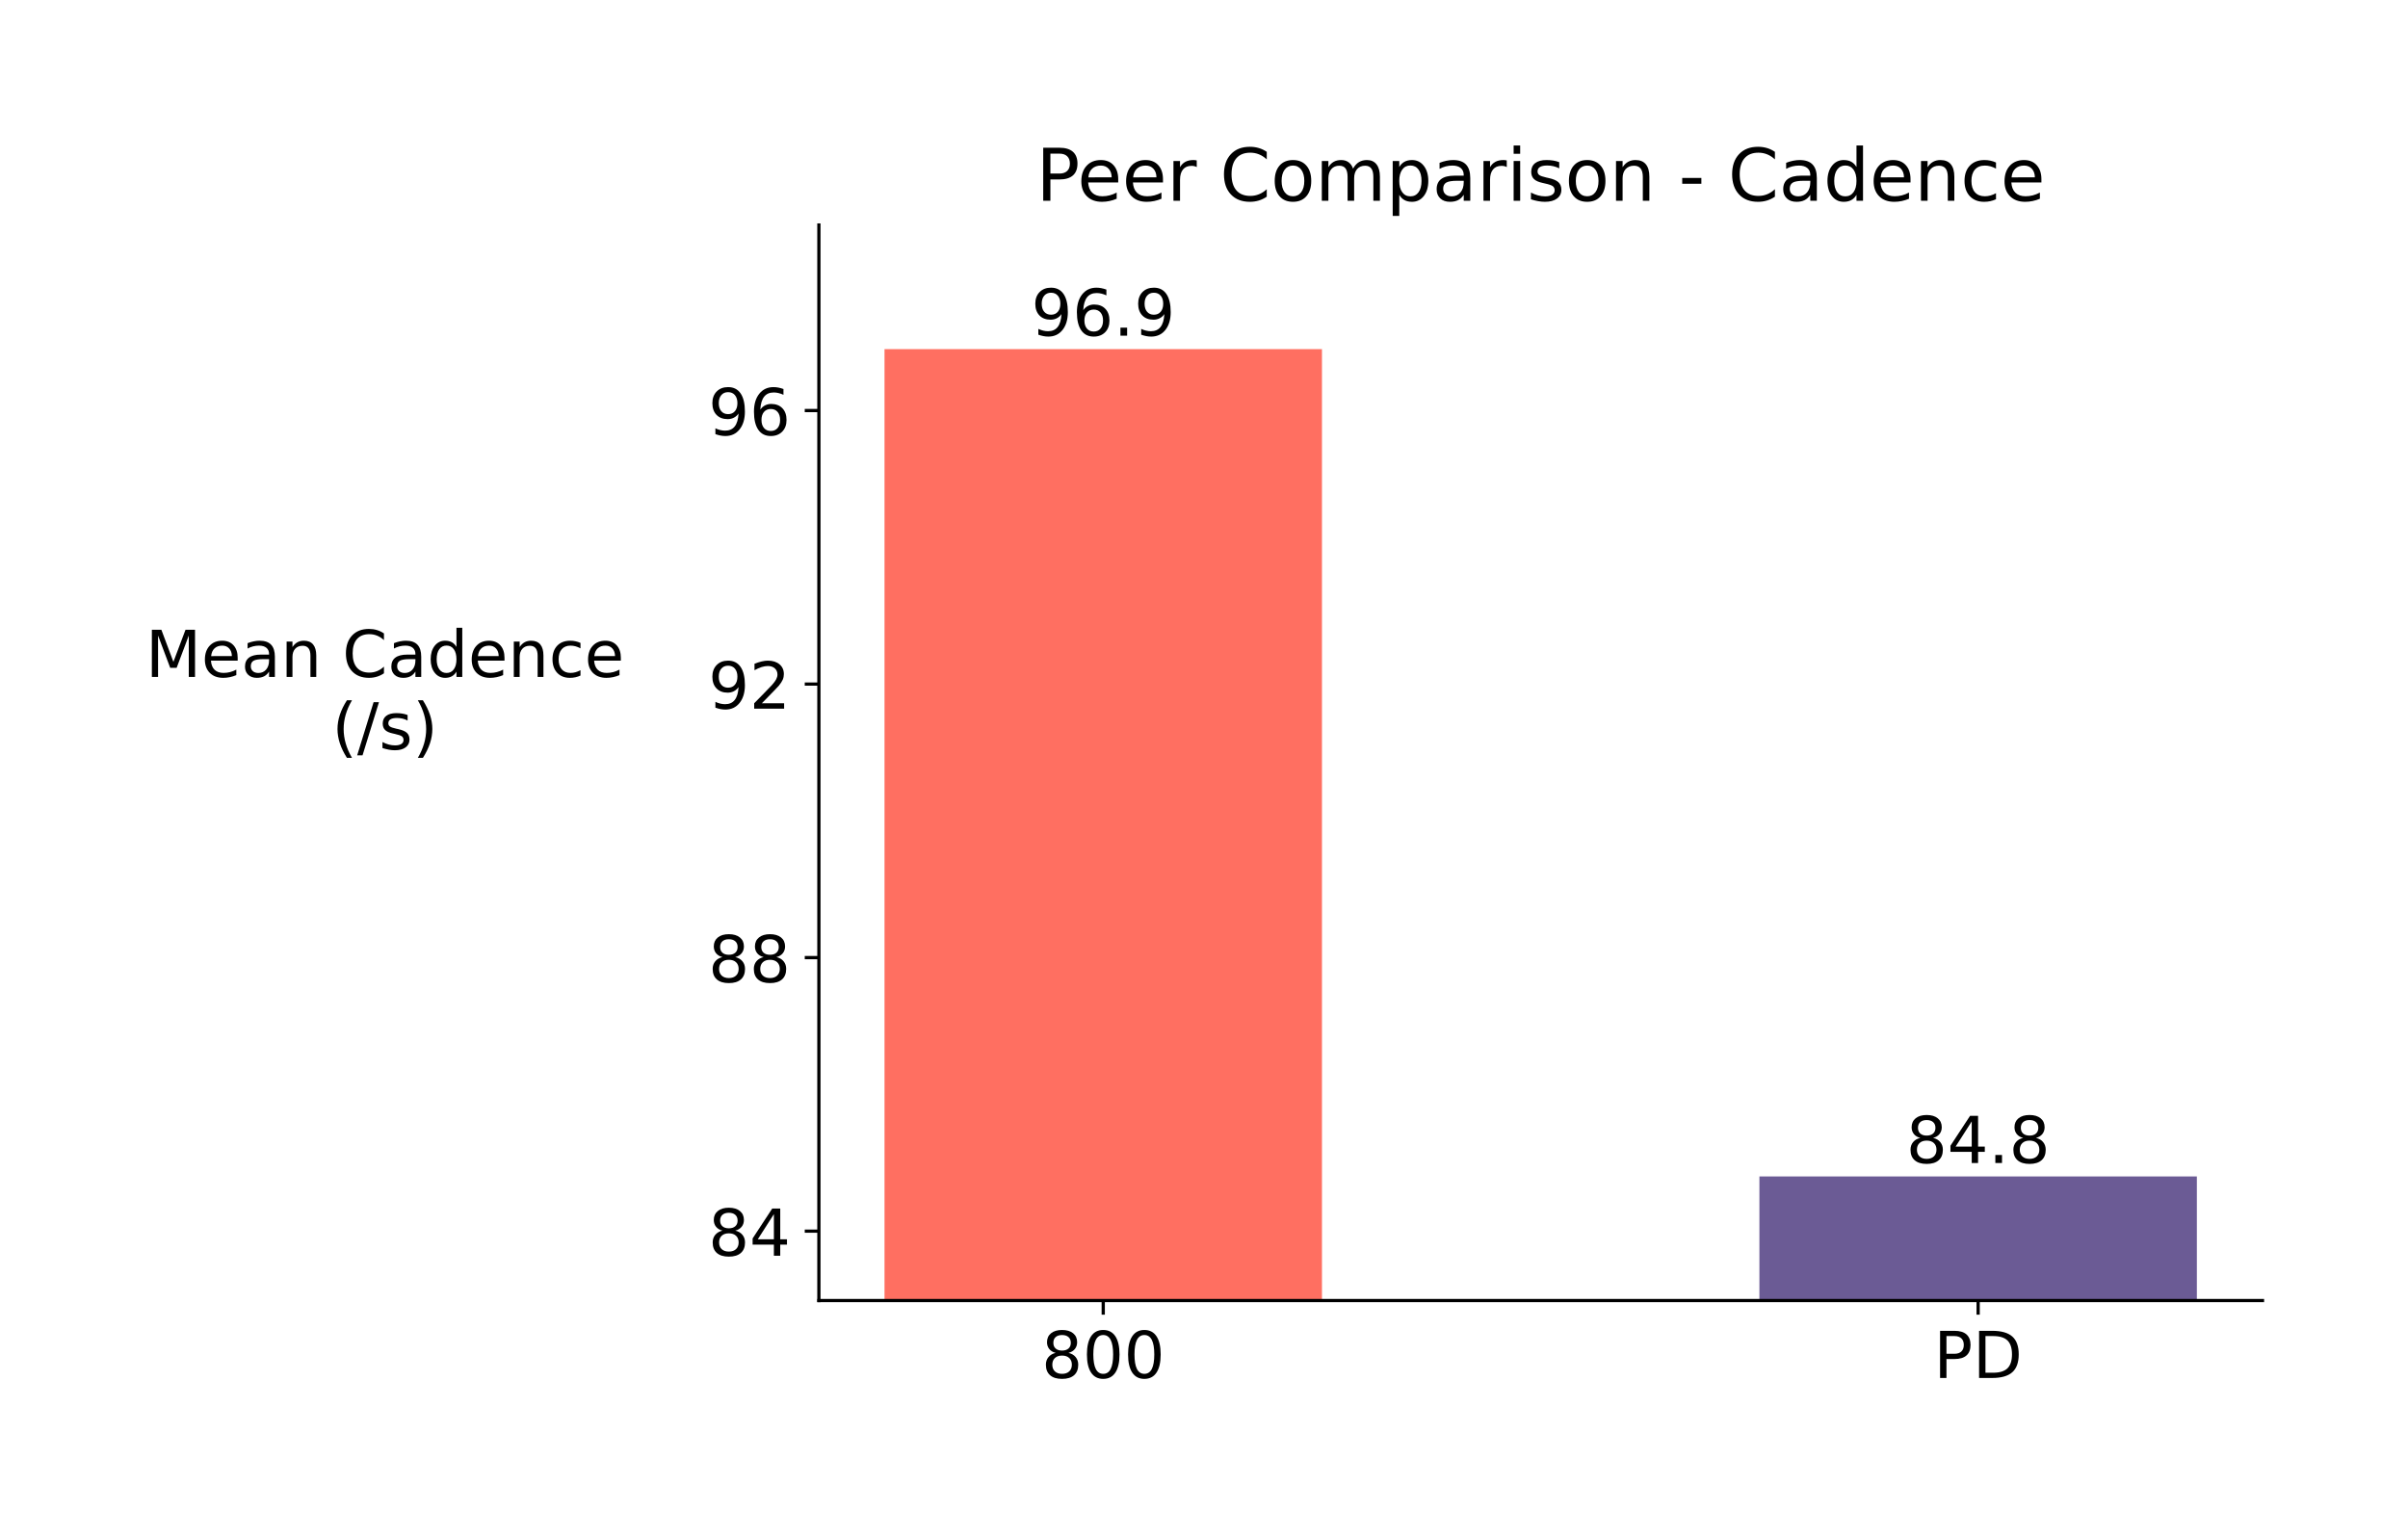
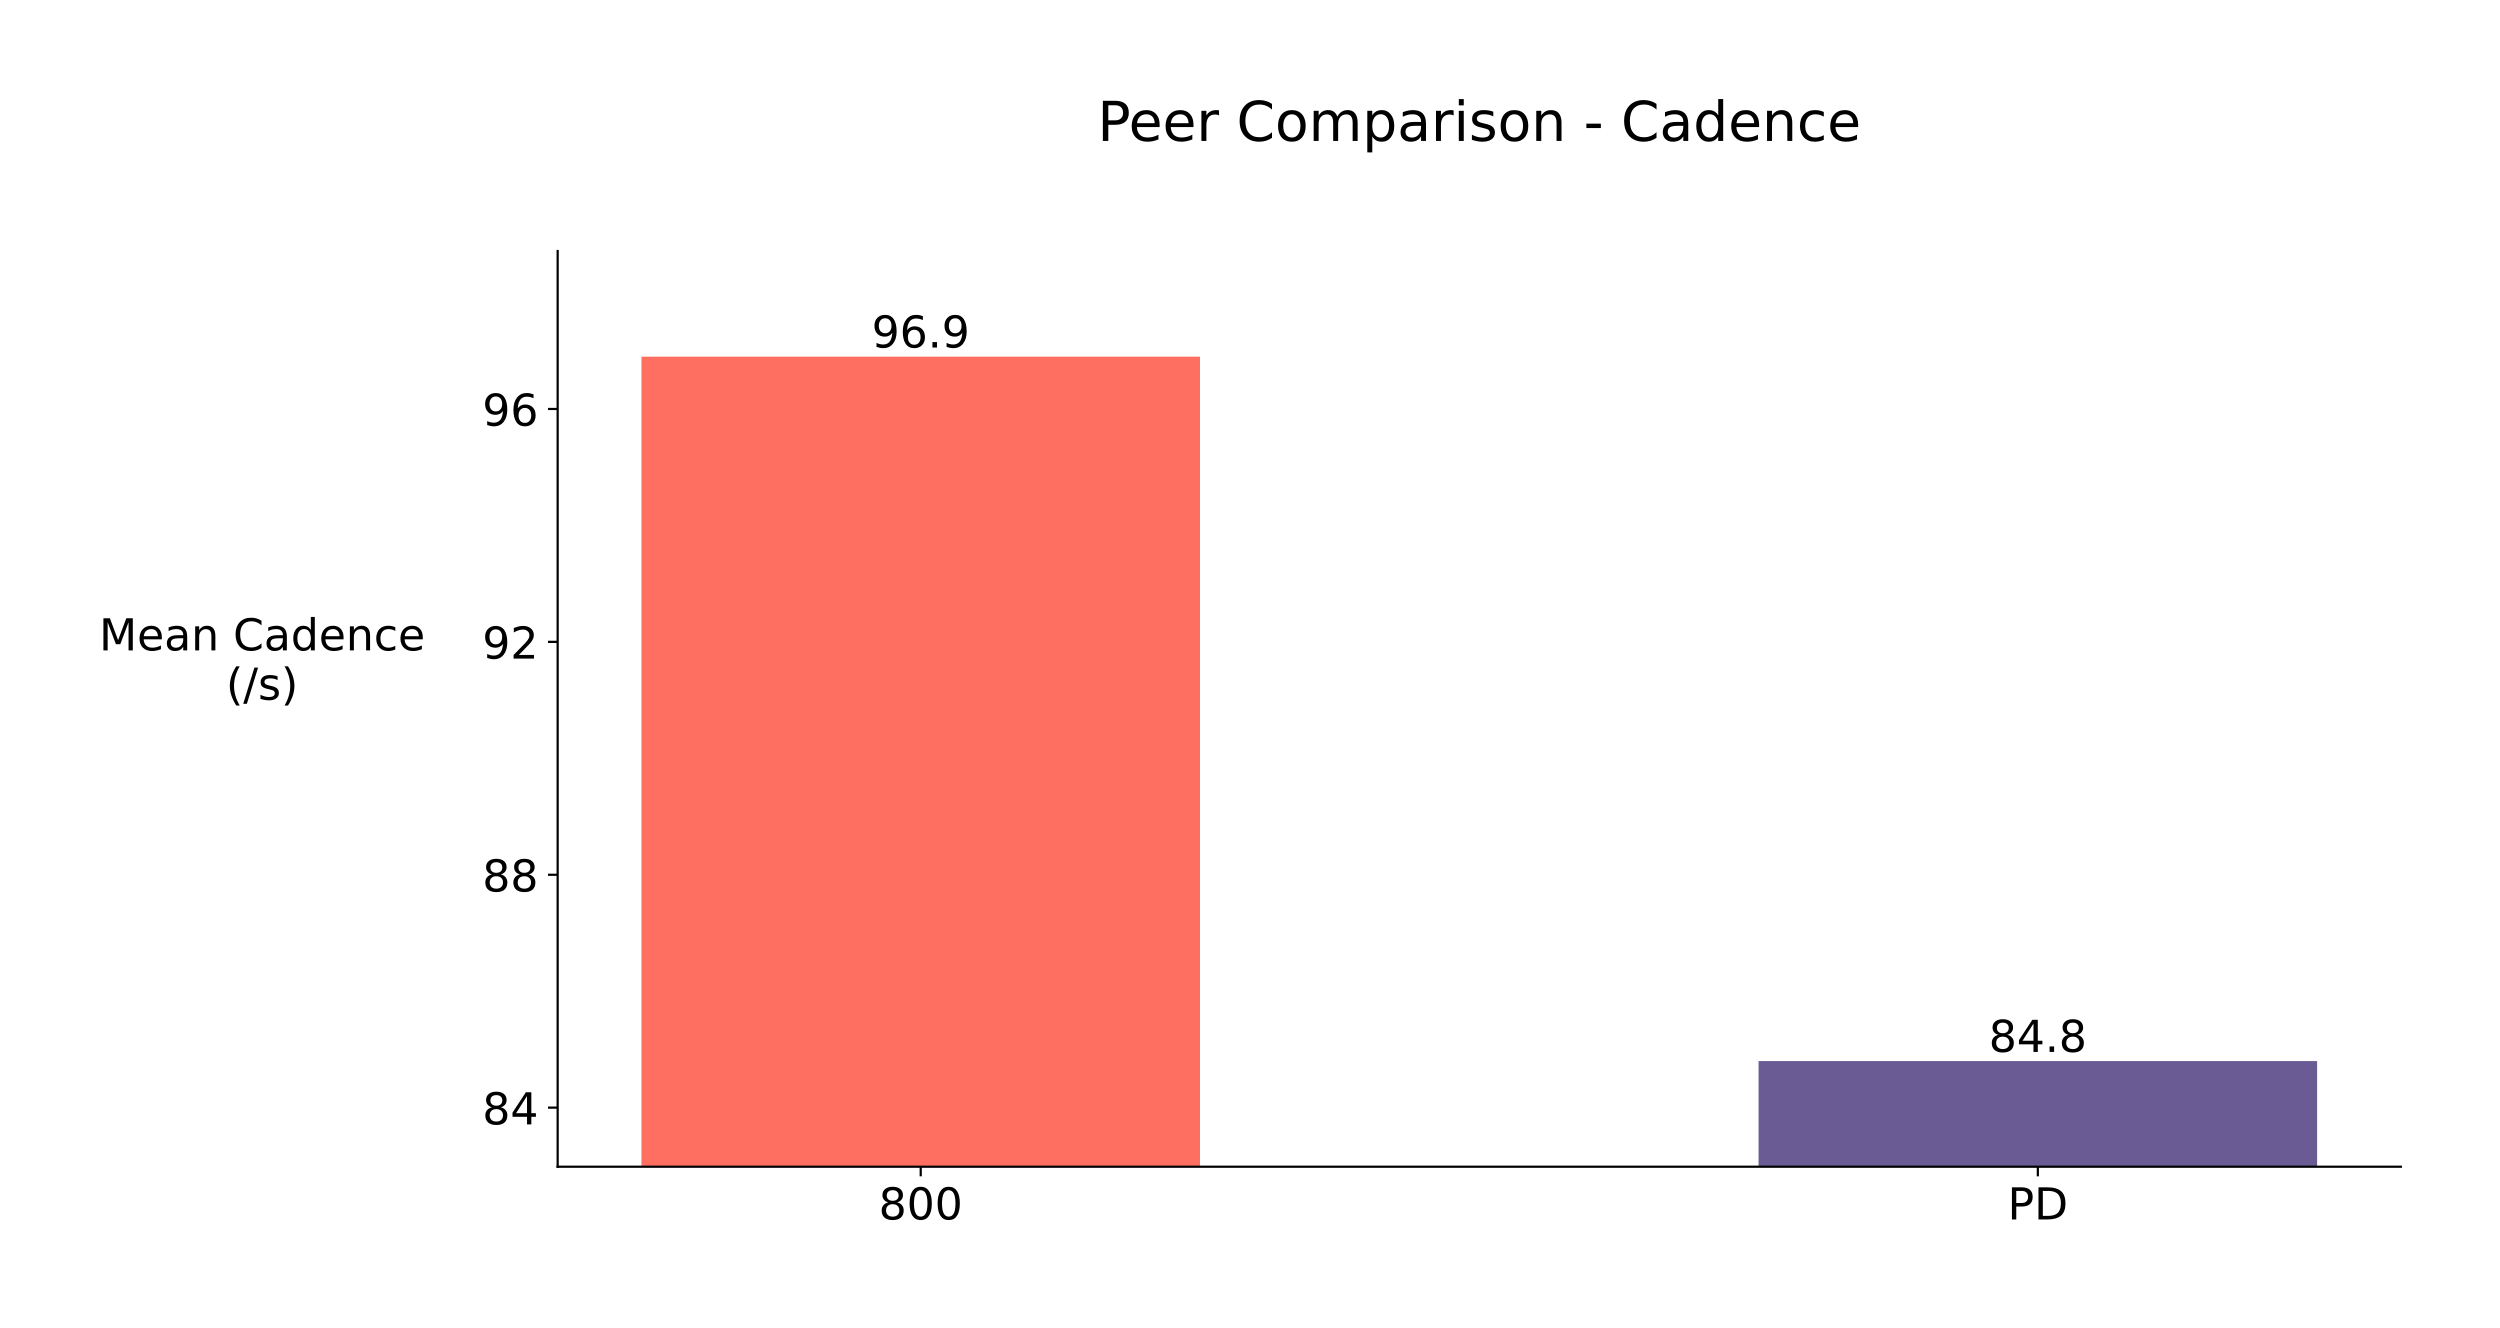
- <svg xmlns="http://www.w3.org/2000/svg" xmlns:xlink="http://www.w3.org/1999/xlink" width="595.701pt" height="380.274pt" viewBox="0 0 595.701 380.274" version="1.1">
+ <svg xmlns="http://www.w3.org/2000/svg" xmlns:xlink="http://www.w3.org/1999/xlink" width="908.181pt" height="482.322pt" viewBox="0 0 908.181 482.322" version="1.1">
  <defs>
    <style type="text/css">*{stroke-linejoin: round; stroke-linecap: butt}</style>
  </defs>
  <g id="figure_1">
    <g id="patch_1">
-       <path d="M 0 380.274  L 595.701 380.274  L 595.701 0  L 0 0  L 0 380.274  z " style="fill: none" />
+       <path d="M 0 482.322  L 908.181 482.322  L 908.181 0  L 0 0  L 0 482.322  z " style="fill: none" />
    </g>
    <g id="axes_1">
      <g id="patch_2">
-         <path d="M 202.581 321.789  L 559.701 321.789  L 559.701 55.677  L 202.581 55.677  L 202.581 321.789  z " style="fill: none" />
+         <path d="M 202.581 423.837  L 872.181 423.837  L 872.181 91.197  L 202.581 91.197  L 202.581 423.837  z " style="fill: none" />
      </g>
      <g id="patch_3">
-         <path d="M 218.814 1725.923  L 327.032 1725.923  L 327.032 86.382  L 218.814 86.382  z " clip-path="url(#p620ad2df0a)" style="fill: #ff6f61" />
+         <path d="M 233.018 2179.004  L 435.927 2179.004  L 435.927 129.578  L 233.018 129.578  z " clip-path="url(#p8a56308dfa)" style="fill: #ff6f61" />
      </g>
      <g id="patch_4">
-         <path d="M 435.25 1725.923  L 543.469 1725.923  L 543.469 291.084  L 435.25 291.084  z " clip-path="url(#p620ad2df0a)" style="fill: #6b5b95" />
+         <path d="M 638.836 2179.004  L 841.745 2179.004  L 841.745 385.455  L 638.836 385.455  z " clip-path="url(#p8a56308dfa)" style="fill: #6b5b95" />
      </g>
      <g id="matplotlib.axis_1">
        <g id="xtick_1">
          <g id="line2d_1">
            <defs>
-               <path id="m415d8cb345" d="M 0 0  L 0 3.5  " style="stroke: #000000; stroke-width: 0.8" />
-             </defs>
-             <g>
-               <use xlink:href="#m415d8cb345" x="272.923" y="321.789" style="stroke: #000000; stroke-width: 0.8" />
+               <path id="m27d2722fb7" d="M 0 0  L 0 3.5  " style="stroke: #000000; stroke-width: 0.8" />
+             </defs>
+             <g>
+               <use xlink:href="#m27d2722fb7" x="334.472" y="423.837" style="stroke: #000000; stroke-width: 0.8" />
            </g>
          </g>
          <g id="text_1">
-             <g transform="translate(257.6531 340.9467) scale(0.16 -0.16)">
+             <g transform="translate(319.2022 442.9944) scale(0.16 -0.16)">
              <defs>
                <path id="DejaVuSans-38" d="M 2034 2216  Q 1584 2216 1326 1975  Q 1069 1734 1069 1313  Q 1069 891 1326 650  Q 1584 409 2034 409  Q 2484 409 2743 651  Q 3003 894 3003 1313  Q 3003 1734 2745 1975  Q 2488 2216 2034 2216  z M 1403 2484  Q 997 2584 770 2862  Q 544 3141 544 3541  Q 544 4100 942 4425  Q 1341 4750 2034 4750  Q 2731 4750 3128 4425  Q 3525 4100 3525 3541  Q 3525 3141 3298 2862  Q 3072 2584 2669 2484  Q 3125 2378 3379 2068  Q 3634 1759 3634 1313  Q 3634 634 3220 271  Q 2806 -91 2034 -91  Q 1263 -91 848 271  Q 434 634 434 1313  Q 434 1759 690 2068  Q 947 2378 1403 2484  z M 1172 3481  Q 1172 3119 1398 2916  Q 1625 2713 2034 2713  Q 2441 2713 2670 2916  Q 2900 3119 2900 3481  Q 2900 3844 2670 4047  Q 2441 4250 2034 4250  Q 1625 4250 1398 4047  Q 1172 3844 1172 3481  z " transform="scale(0.015625)" />
                <path id="DejaVuSans-30" d="M 2034 4250  Q 1547 4250 1301 3770  Q 1056 3291 1056 2328  Q 1056 1369 1301 889  Q 1547 409 2034 409  Q 2525 409 2770 889  Q 3016 1369 3016 2328  Q 3016 3291 2770 3770  Q 2525 4250 2034 4250  z M 2034 4750  Q 2819 4750 3233 4129  Q 3647 3509 3647 2328  Q 3647 1150 3233 529  Q 2819 -91 2034 -91  Q 1250 -91 836 529  Q 422 1150 422 2328  Q 422 3509 836 4129  Q 1250 4750 2034 4750  z " transform="scale(0.015625)" />
              </defs>
              <use xlink:href="#DejaVuSans-38" />
              <use xlink:href="#DejaVuSans-30" x="63.623" />
              <use xlink:href="#DejaVuSans-30" x="127.246" />
            </g>
          </g>
        </g>
        <g id="xtick_2">
          <g id="line2d_2">
            <g>
-               <use xlink:href="#m415d8cb345" x="489.359" y="321.789" style="stroke: #000000; stroke-width: 0.8" />
+               <use xlink:href="#m27d2722fb7" x="740.29" y="423.837" style="stroke: #000000; stroke-width: 0.8" />
            </g>
          </g>
          <g id="text_2">
-             <g transform="translate(478.3757 340.9467) scale(0.16 -0.16)">
+             <g transform="translate(729.3066 442.9944) scale(0.16 -0.16)">
              <defs>
                <path id="DejaVuSans-50" d="M 1259 4147  L 1259 2394  L 2053 2394  Q 2494 2394 2734 2622  Q 2975 2850 2975 3272  Q 2975 3691 2734 3919  Q 2494 4147 2053 4147  L 1259 4147  z M 628 4666  L 2053 4666  Q 2838 4666 3239 4311  Q 3641 3956 3641 3272  Q 3641 2581 3239 2228  Q 2838 1875 2053 1875  L 1259 1875  L 1259 0  L 628 0  L 628 4666  z " transform="scale(0.015625)" />
                <path id="DejaVuSans-44" d="M 1259 4147  L 1259 519  L 2022 519  Q 2988 519 3436 956  Q 3884 1394 3884 2338  Q 3884 3275 3436 3711  Q 2988 4147 2022 4147  L 1259 4147  z M 628 4666  L 1925 4666  Q 3281 4666 3915 4102  Q 4550 3538 4550 2338  Q 4550 1131 3912 565  Q 3275 0 1925 0  L 628 0  L 628 4666  z " transform="scale(0.015625)" />
              </defs>
              <use xlink:href="#DejaVuSans-50" />
              <use xlink:href="#DejaVuSans-44" x="60.303" />
            </g>
          </g>
        </g>
      </g>
      <g id="matplotlib.axis_2">
        <g id="ytick_1">
          <g id="line2d_3">
            <defs>
-               <path id="m24fde8da09" d="M 0 0  L -3.5 0  " style="stroke: #000000; stroke-width: 0.8" />
-             </defs>
-             <g>
-               <use xlink:href="#m24fde8da09" x="202.581" y="304.62" style="stroke: #000000; stroke-width: 0.8" />
+               <path id="md94ca0b905" d="M 0 0  L -3.5 0  " style="stroke: #000000; stroke-width: 0.8" />
+             </defs>
+             <g>
+               <use xlink:href="#md94ca0b905" x="202.581" y="402.376" style="stroke: #000000; stroke-width: 0.8" />
            </g>
          </g>
          <g id="text_3">
-             <g transform="translate(175.2212 310.6989) scale(0.16 -0.16)">
+             <g transform="translate(175.2212 408.4544) scale(0.16 -0.16)">
              <defs>
                <path id="DejaVuSans-34" d="M 2419 4116  L 825 1625  L 2419 1625  L 2419 4116  z M 2253 4666  L 3047 4666  L 3047 1625  L 3713 1625  L 3713 1100  L 3047 1100  L 3047 0  L 2419 0  L 2419 1100  L 313 1100  L 313 1709  L 2253 4666  z " transform="scale(0.015625)" />
              </defs>
              <use xlink:href="#DejaVuSans-38" />
              <use xlink:href="#DejaVuSans-34" x="63.623" />
            </g>
          </g>
        </g>
        <g id="ytick_2">
          <g id="line2d_4">
            <g>
-               <use xlink:href="#m24fde8da09" x="202.581" y="236.939" style="stroke: #000000; stroke-width: 0.8" />
+               <use xlink:href="#md94ca0b905" x="202.581" y="317.774" style="stroke: #000000; stroke-width: 0.8" />
            </g>
          </g>
          <g id="text_4">
-             <g transform="translate(175.2212 243.0178) scale(0.16 -0.16)">
+             <g transform="translate(175.2212 323.853) scale(0.16 -0.16)">
              <use xlink:href="#DejaVuSans-38" />
              <use xlink:href="#DejaVuSans-38" x="63.623" />
            </g>
          </g>
        </g>
        <g id="ytick_3">
          <g id="line2d_5">
            <g>
-               <use xlink:href="#m24fde8da09" x="202.581" y="169.258" style="stroke: #000000; stroke-width: 0.8" />
+               <use xlink:href="#md94ca0b905" x="202.581" y="233.173" style="stroke: #000000; stroke-width: 0.8" />
            </g>
          </g>
          <g id="text_5">
-             <g transform="translate(175.2212 175.3368) scale(0.16 -0.16)">
+             <g transform="translate(175.2212 239.2517) scale(0.16 -0.16)">
              <defs>
                <path id="DejaVuSans-39" d="M 703 97  L 703 672  Q 941 559 1184 500  Q 1428 441 1663 441  Q 2288 441 2617 861  Q 2947 1281 2994 2138  Q 2813 1869 2534 1725  Q 2256 1581 1919 1581  Q 1219 1581 811 2004  Q 403 2428 403 3163  Q 403 3881 828 4315  Q 1253 4750 1959 4750  Q 2769 4750 3195 4129  Q 3622 3509 3622 2328  Q 3622 1225 3098 567  Q 2575 -91 1691 -91  Q 1453 -91 1209 -44  Q 966 3 703 97  z M 1959 2075  Q 2384 2075 2632 2365  Q 2881 2656 2881 3163  Q 2881 3666 2632 3958  Q 2384 4250 1959 4250  Q 1534 4250 1286 3958  Q 1038 3666 1038 3163  Q 1038 2656 1286 2365  Q 1534 2075 1959 2075  z " transform="scale(0.015625)" />
                <path id="DejaVuSans-32" d="M 1228 531  L 3431 531  L 3431 0  L 469 0  L 469 531  Q 828 903 1448 1529  Q 2069 2156 2228 2338  Q 2531 2678 2651 2914  Q 2772 3150 2772 3378  Q 2772 3750 2511 3984  Q 2250 4219 1831 4219  Q 1534 4219 1204 4116  Q 875 4013 500 3803  L 500 4441  Q 881 4594 1212 4672  Q 1544 4750 1819 4750  Q 2544 4750 2975 4387  Q 3406 4025 3406 3419  Q 3406 3131 3298 2873  Q 3191 2616 2906 2266  Q 2828 2175 2409 1742  Q 1991 1309 1228 531  z " transform="scale(0.015625)" />
              </defs>
              <use xlink:href="#DejaVuSans-39" />
              <use xlink:href="#DejaVuSans-32" x="63.623" />
            </g>
          </g>
        </g>
        <g id="ytick_4">
          <g id="line2d_6">
            <g>
-               <use xlink:href="#m24fde8da09" x="202.581" y="101.577" style="stroke: #000000; stroke-width: 0.8" />
+               <use xlink:href="#md94ca0b905" x="202.581" y="148.572" style="stroke: #000000; stroke-width: 0.8" />
            </g>
          </g>
          <g id="text_6">
-             <g transform="translate(175.2212 107.6557) scale(0.16 -0.16)">
+             <g transform="translate(175.2212 154.6503) scale(0.16 -0.16)">
              <defs>
                <path id="DejaVuSans-36" d="M 2113 2584  Q 1688 2584 1439 2293  Q 1191 2003 1191 1497  Q 1191 994 1439 701  Q 1688 409 2113 409  Q 2538 409 2786 701  Q 3034 994 3034 1497  Q 3034 2003 2786 2293  Q 2538 2584 2113 2584  z M 3366 4563  L 3366 3988  Q 3128 4100 2886 4159  Q 2644 4219 2406 4219  Q 1781 4219 1451 3797  Q 1122 3375 1075 2522  Q 1259 2794 1537 2939  Q 1816 3084 2150 3084  Q 2853 3084 3261 2657  Q 3669 2231 3669 1497  Q 3669 778 3244 343  Q 2819 -91 2113 -91  Q 1303 -91 875 529  Q 447 1150 447 2328  Q 447 3434 972 4092  Q 1497 4750 2381 4750  Q 2619 4750 2861 4703  Q 3103 4656 3366 4563  z " transform="scale(0.015625)" />
              </defs>
              <use xlink:href="#DejaVuSans-39" />
              <use xlink:href="#DejaVuSans-36" x="63.623" />
            </g>
          </g>
        </g>
        <g id="text_7">
-           <g transform="translate(36 167.4892) scale(0.16 -0.16)">
+           <g transform="translate(36 236.2729) scale(0.16 -0.16)">
            <defs>
              <path id="DejaVuSans-4d" d="M 628 4666  L 1569 4666  L 2759 1491  L 3956 4666  L 4897 4666  L 4897 0  L 4281 0  L 4281 4097  L 3078 897  L 2444 897  L 1241 4097  L 1241 0  L 628 0  L 628 4666  z " transform="scale(0.015625)" />
              <path id="DejaVuSans-65" d="M 3597 1894  L 3597 1613  L 953 1613  Q 991 1019 1311 708  Q 1631 397 2203 397  Q 2534 397 2845 478  Q 3156 559 3463 722  L 3463 178  Q 3153 47 2828 -22  Q 2503 -91 2169 -91  Q 1331 -91 842 396  Q 353 884 353 1716  Q 353 2575 817 3079  Q 1281 3584 2069 3584  Q 2775 3584 3186 3129  Q 3597 2675 3597 1894  z M 3022 2063  Q 3016 2534 2758 2815  Q 2500 3097 2075 3097  Q 1594 3097 1305 2825  Q 1016 2553 972 2059  L 3022 2063  z " transform="scale(0.015625)" />
              <path id="DejaVuSans-61" d="M 2194 1759  Q 1497 1759 1228 1600  Q 959 1441 959 1056  Q 959 750 1161 570  Q 1363 391 1709 391  Q 2188 391 2477 730  Q 2766 1069 2766 1631  L 2766 1759  L 2194 1759  z M 3341 1997  L 3341 0  L 2766 0  L 2766 531  Q 2569 213 2275 61  Q 1981 -91 1556 -91  Q 1019 -91 701 211  Q 384 513 384 1019  Q 384 1609 779 1909  Q 1175 2209 1959 2209  L 2766 2209  L 2766 2266  Q 2766 2663 2505 2880  Q 2244 3097 1772 3097  Q 1472 3097 1187 3025  Q 903 2953 641 2809  L 641 3341  Q 956 3463 1253 3523  Q 1550 3584 1831 3584  Q 2591 3584 2966 3190  Q 3341 2797 3341 1997  z " transform="scale(0.015625)" />
              <path id="DejaVuSans-6e" d="M 3513 2113  L 3513 0  L 2938 0  L 2938 2094  Q 2938 2591 2744 2837  Q 2550 3084 2163 3084  Q 1697 3084 1428 2787  Q 1159 2491 1159 1978  L 1159 0  L 581 0  L 581 3500  L 1159 3500  L 1159 2956  Q 1366 3272 1645 3428  Q 1925 3584 2291 3584  Q 2894 3584 3203 3211  Q 3513 2838 3513 2113  z " transform="scale(0.015625)" />
              <path id="DejaVuSans-20" transform="scale(0.015625)" />
              <path id="DejaVuSans-43" d="M 4122 4306  L 4122 3641  Q 3803 3938 3442 4084  Q 3081 4231 2675 4231  Q 1875 4231 1450 3742  Q 1025 3253 1025 2328  Q 1025 1406 1450 917  Q 1875 428 2675 428  Q 3081 428 3442 575  Q 3803 722 4122 1019  L 4122 359  Q 3791 134 3420 21  Q 3050 -91 2638 -91  Q 1578 -91 968 557  Q 359 1206 359 2328  Q 359 3453 968 4101  Q 1578 4750 2638 4750  Q 3056 4750 3426 4639  Q 3797 4528 4122 4306  z " transform="scale(0.015625)" />
              <path id="DejaVuSans-64" d="M 2906 2969  L 2906 4863  L 3481 4863  L 3481 0  L 2906 0  L 2906 525  Q 2725 213 2448 61  Q 2172 -91 1784 -91  Q 1150 -91 751 415  Q 353 922 353 1747  Q 353 2572 751 3078  Q 1150 3584 1784 3584  Q 2172 3584 2448 3432  Q 2725 3281 2906 2969  z M 947 1747  Q 947 1113 1208 752  Q 1469 391 1925 391  Q 2381 391 2643 752  Q 2906 1113 2906 1747  Q 2906 2381 2643 2742  Q 2381 3103 1925 3103  Q 1469 3103 1208 2742  Q 947 2381 947 1747  z " transform="scale(0.015625)" />
              <path id="DejaVuSans-63" d="M 3122 3366  L 3122 2828  Q 2878 2963 2633 3030  Q 2388 3097 2138 3097  Q 1578 3097 1268 2742  Q 959 2388 959 1747  Q 959 1106 1268 751  Q 1578 397 2138 397  Q 2388 397 2633 464  Q 2878 531 3122 666  L 3122 134  Q 2881 22 2623 -34  Q 2366 -91 2075 -91  Q 1284 -91 818 406  Q 353 903 353 1747  Q 353 2603 823 3093  Q 1294 3584 2113 3584  Q 2378 3584 2631 3529  Q 2884 3475 3122 3366  z " transform="scale(0.015625)" />
            </defs>
            <use xlink:href="#DejaVuSans-4d" />
            <use xlink:href="#DejaVuSans-65" x="86.279" />
            <use xlink:href="#DejaVuSans-61" x="147.803" />
            <use xlink:href="#DejaVuSans-6e" x="209.082" />
            <use xlink:href="#DejaVuSans-20" x="272.461" />
            <use xlink:href="#DejaVuSans-43" x="304.248" />
            <use xlink:href="#DejaVuSans-61" x="374.072" />
            <use xlink:href="#DejaVuSans-64" x="435.352" />
            <use xlink:href="#DejaVuSans-65" x="498.828" />
            <use xlink:href="#DejaVuSans-6e" x="560.352" />
            <use xlink:href="#DejaVuSans-63" x="623.73" />
            <use xlink:href="#DejaVuSans-65" x="678.711" />
          </g>
-           <g transform="translate(82.11625 185.4057) scale(0.16 -0.16)">
+           <g transform="translate(82.11625 254.1894) scale(0.16 -0.16)">
            <defs>
              <path id="DejaVuSans-28" d="M 1984 4856  Q 1566 4138 1362 3434  Q 1159 2731 1159 2009  Q 1159 1288 1364 580  Q 1569 -128 1984 -844  L 1484 -844  Q 1016 -109 783 600  Q 550 1309 550 2009  Q 550 2706 781 3412  Q 1013 4119 1484 4856  L 1984 4856  z " transform="scale(0.015625)" />
              <path id="DejaVuSans-2f" d="M 1625 4666  L 2156 4666  L 531 -594  L 0 -594  L 1625 4666  z " transform="scale(0.015625)" />
              <path id="DejaVuSans-73" d="M 2834 3397  L 2834 2853  Q 2591 2978 2328 3040  Q 2066 3103 1784 3103  Q 1356 3103 1142 2972  Q 928 2841 928 2578  Q 928 2378 1081 2264  Q 1234 2150 1697 2047  L 1894 2003  Q 2506 1872 2764 1633  Q 3022 1394 3022 966  Q 3022 478 2636 193  Q 2250 -91 1575 -91  Q 1294 -91 989 -36  Q 684 19 347 128  L 347 722  Q 666 556 975 473  Q 1284 391 1588 391  Q 1994 391 2212 530  Q 2431 669 2431 922  Q 2431 1156 2273 1281  Q 2116 1406 1581 1522  L 1381 1569  Q 847 1681 609 1914  Q 372 2147 372 2553  Q 372 3047 722 3315  Q 1072 3584 1716 3584  Q 2034 3584 2315 3537  Q 2597 3491 2834 3397  z " transform="scale(0.015625)" />
              <path id="DejaVuSans-29" d="M 513 4856  L 1013 4856  Q 1481 4119 1714 3412  Q 1947 2706 1947 2009  Q 1947 1309 1714 600  Q 1481 -109 1013 -844  L 513 -844  Q 928 -128 1133 580  Q 1338 1288 1338 2009  Q 1338 2731 1133 3434  Q 928 4138 513 4856  z " transform="scale(0.015625)" />
            </defs>
            <use xlink:href="#DejaVuSans-28" />
            <use xlink:href="#DejaVuSans-2f" x="39.014" />
            <use xlink:href="#DejaVuSans-73" x="72.705" />
            <use xlink:href="#DejaVuSans-29" x="124.805" />
          </g>
        </g>
      </g>
      <g id="patch_5">
-         <path d="M 202.581 321.789  L 202.581 55.677  " style="fill: none; stroke: #000000; stroke-width: 0.8; stroke-linejoin: miter; stroke-linecap: square" />
+         <path d="M 202.581 423.837  L 202.581 91.197  " style="fill: none; stroke: #000000; stroke-width: 0.8; stroke-linejoin: miter; stroke-linecap: square" />
      </g>
      <g id="patch_6">
-         <path d="M 202.581 321.789  L 559.701 321.789  " style="fill: none; stroke: #000000; stroke-width: 0.8; stroke-linejoin: miter; stroke-linecap: square" />
+         <path d="M 202.581 423.837  L 872.181 423.837  " style="fill: none; stroke: #000000; stroke-width: 0.8; stroke-linejoin: miter; stroke-linecap: square" />
      </g>
      <g id="text_8">
-         <g transform="translate(255.1106 83.05492) scale(0.16 -0.16)">
+         <g transform="translate(316.6597 126.2509) scale(0.16 -0.16)">
          <defs>
            <path id="DejaVuSans-2e" d="M 684 794  L 1344 794  L 1344 0  L 684 0  L 684 794  z " transform="scale(0.015625)" />
          </defs>
          <use xlink:href="#DejaVuSans-39" />
          <use xlink:href="#DejaVuSans-36" x="63.623" />
          <use xlink:href="#DejaVuSans-2e" x="127.246" />
          <use xlink:href="#DejaVuSans-39" x="159.033" />
        </g>
      </g>
      <g id="text_9">
-         <g transform="translate(471.5469 287.7565) scale(0.16 -0.16)">
+         <g transform="translate(722.4778 382.1278) scale(0.16 -0.16)">
          <use xlink:href="#DejaVuSans-38" />
          <use xlink:href="#DejaVuSans-34" x="63.623" />
          <use xlink:href="#DejaVuSans-2e" x="127.246" />
          <use xlink:href="#DejaVuSans-38" x="159.033" />
        </g>
      </g>
      <g id="text_10">
-         <g transform="translate(256.3098 49.67719) scale(0.18 -0.18)">
+         <g transform="translate(398.6797 51.19687) scale(0.2 -0.2)">
          <defs>
            <path id="DejaVuSans-72" d="M 2631 2963  Q 2534 3019 2420 3045  Q 2306 3072 2169 3072  Q 1681 3072 1420 2755  Q 1159 2438 1159 1844  L 1159 0  L 581 0  L 581 3500  L 1159 3500  L 1159 2956  Q 1341 3275 1631 3429  Q 1922 3584 2338 3584  Q 2397 3584 2469 3576  Q 2541 3569 2628 3553  L 2631 2963  z " transform="scale(0.015625)" />
            <path id="DejaVuSans-6f" d="M 1959 3097  Q 1497 3097 1228 2736  Q 959 2375 959 1747  Q 959 1119 1226 758  Q 1494 397 1959 397  Q 2419 397 2687 759  Q 2956 1122 2956 1747  Q 2956 2369 2687 2733  Q 2419 3097 1959 3097  z M 1959 3584  Q 2709 3584 3137 3096  Q 3566 2609 3566 1747  Q 3566 888 3137 398  Q 2709 -91 1959 -91  Q 1206 -91 779 398  Q 353 888 353 1747  Q 353 2609 779 3096  Q 1206 3584 1959 3584  z " transform="scale(0.015625)" />
            <path id="DejaVuSans-6d" d="M 3328 2828  Q 3544 3216 3844 3400  Q 4144 3584 4550 3584  Q 5097 3584 5394 3201  Q 5691 2819 5691 2113  L 5691 0  L 5113 0  L 5113 2094  Q 5113 2597 4934 2840  Q 4756 3084 4391 3084  Q 3944 3084 3684 2787  Q 3425 2491 3425 1978  L 3425 0  L 2847 0  L 2847 2094  Q 2847 2600 2669 2842  Q 2491 3084 2119 3084  Q 1678 3084 1418 2786  Q 1159 2488 1159 1978  L 1159 0  L 581 0  L 581 3500  L 1159 3500  L 1159 2956  Q 1356 3278 1631 3431  Q 1906 3584 2284 3584  Q 2666 3584 2933 3390  Q 3200 3197 3328 2828  z " transform="scale(0.015625)" />
            <path id="DejaVuSans-70" d="M 1159 525  L 1159 -1331  L 581 -1331  L 581 3500  L 1159 3500  L 1159 2969  Q 1341 3281 1617 3432  Q 1894 3584 2278 3584  Q 2916 3584 3314 3078  Q 3713 2572 3713 1747  Q 3713 922 3314 415  Q 2916 -91 2278 -91  Q 1894 -91 1617 61  Q 1341 213 1159 525  z M 3116 1747  Q 3116 2381 2855 2742  Q 2594 3103 2138 3103  Q 1681 3103 1420 2742  Q 1159 2381 1159 1747  Q 1159 1113 1420 752  Q 1681 391 2138 391  Q 2594 391 2855 752  Q 3116 1113 3116 1747  z " transform="scale(0.015625)" />
            <path id="DejaVuSans-69" d="M 603 3500  L 1178 3500  L 1178 0  L 603 0  L 603 3500  z M 603 4863  L 1178 4863  L 1178 4134  L 603 4134  L 603 4863  z " transform="scale(0.015625)" />
            <path id="DejaVuSans-2d" d="M 313 2009  L 1997 2009  L 1997 1497  L 313 1497  L 313 2009  z " transform="scale(0.015625)" />
          </defs>
          <use xlink:href="#DejaVuSans-50" />
          <use xlink:href="#DejaVuSans-65" x="56.678" />
          <use xlink:href="#DejaVuSans-65" x="118.201" />
          <use xlink:href="#DejaVuSans-72" x="179.725" />
          <use xlink:href="#DejaVuSans-20" x="220.838" />
          <use xlink:href="#DejaVuSans-43" x="252.625" />
          <use xlink:href="#DejaVuSans-6f" x="322.449" />
          <use xlink:href="#DejaVuSans-6d" x="383.631" />
          <use xlink:href="#DejaVuSans-70" x="481.043" />
          <use xlink:href="#DejaVuSans-61" x="544.52" />
          <use xlink:href="#DejaVuSans-72" x="605.799" />
          <use xlink:href="#DejaVuSans-69" x="646.912" />
          <use xlink:href="#DejaVuSans-73" x="674.695" />
          <use xlink:href="#DejaVuSans-6f" x="726.795" />
          <use xlink:href="#DejaVuSans-6e" x="787.977" />
          <use xlink:href="#DejaVuSans-20" x="851.355" />
          <use xlink:href="#DejaVuSans-2d" x="883.143" />
          <use xlink:href="#DejaVuSans-20" x="919.227" />
          <use xlink:href="#DejaVuSans-43" x="951.014" />
          <use xlink:href="#DejaVuSans-61" x="1020.838" />
          <use xlink:href="#DejaVuSans-64" x="1082.117" />
          <use xlink:href="#DejaVuSans-65" x="1145.594" />
          <use xlink:href="#DejaVuSans-6e" x="1207.117" />
          <use xlink:href="#DejaVuSans-63" x="1270.496" />
          <use xlink:href="#DejaVuSans-65" x="1325.477" />
        </g>
      </g>
    </g>
  </g>
  <defs>
-     <clipPath id="p620ad2df0a">
-       <rect x="202.581" y="55.677" width="357.12" height="266.112" />
+     <clipPath id="p8a56308dfa">
+       <rect x="202.581" y="91.197" width="669.6" height="332.64" />
    </clipPath>
  </defs>
</svg>
